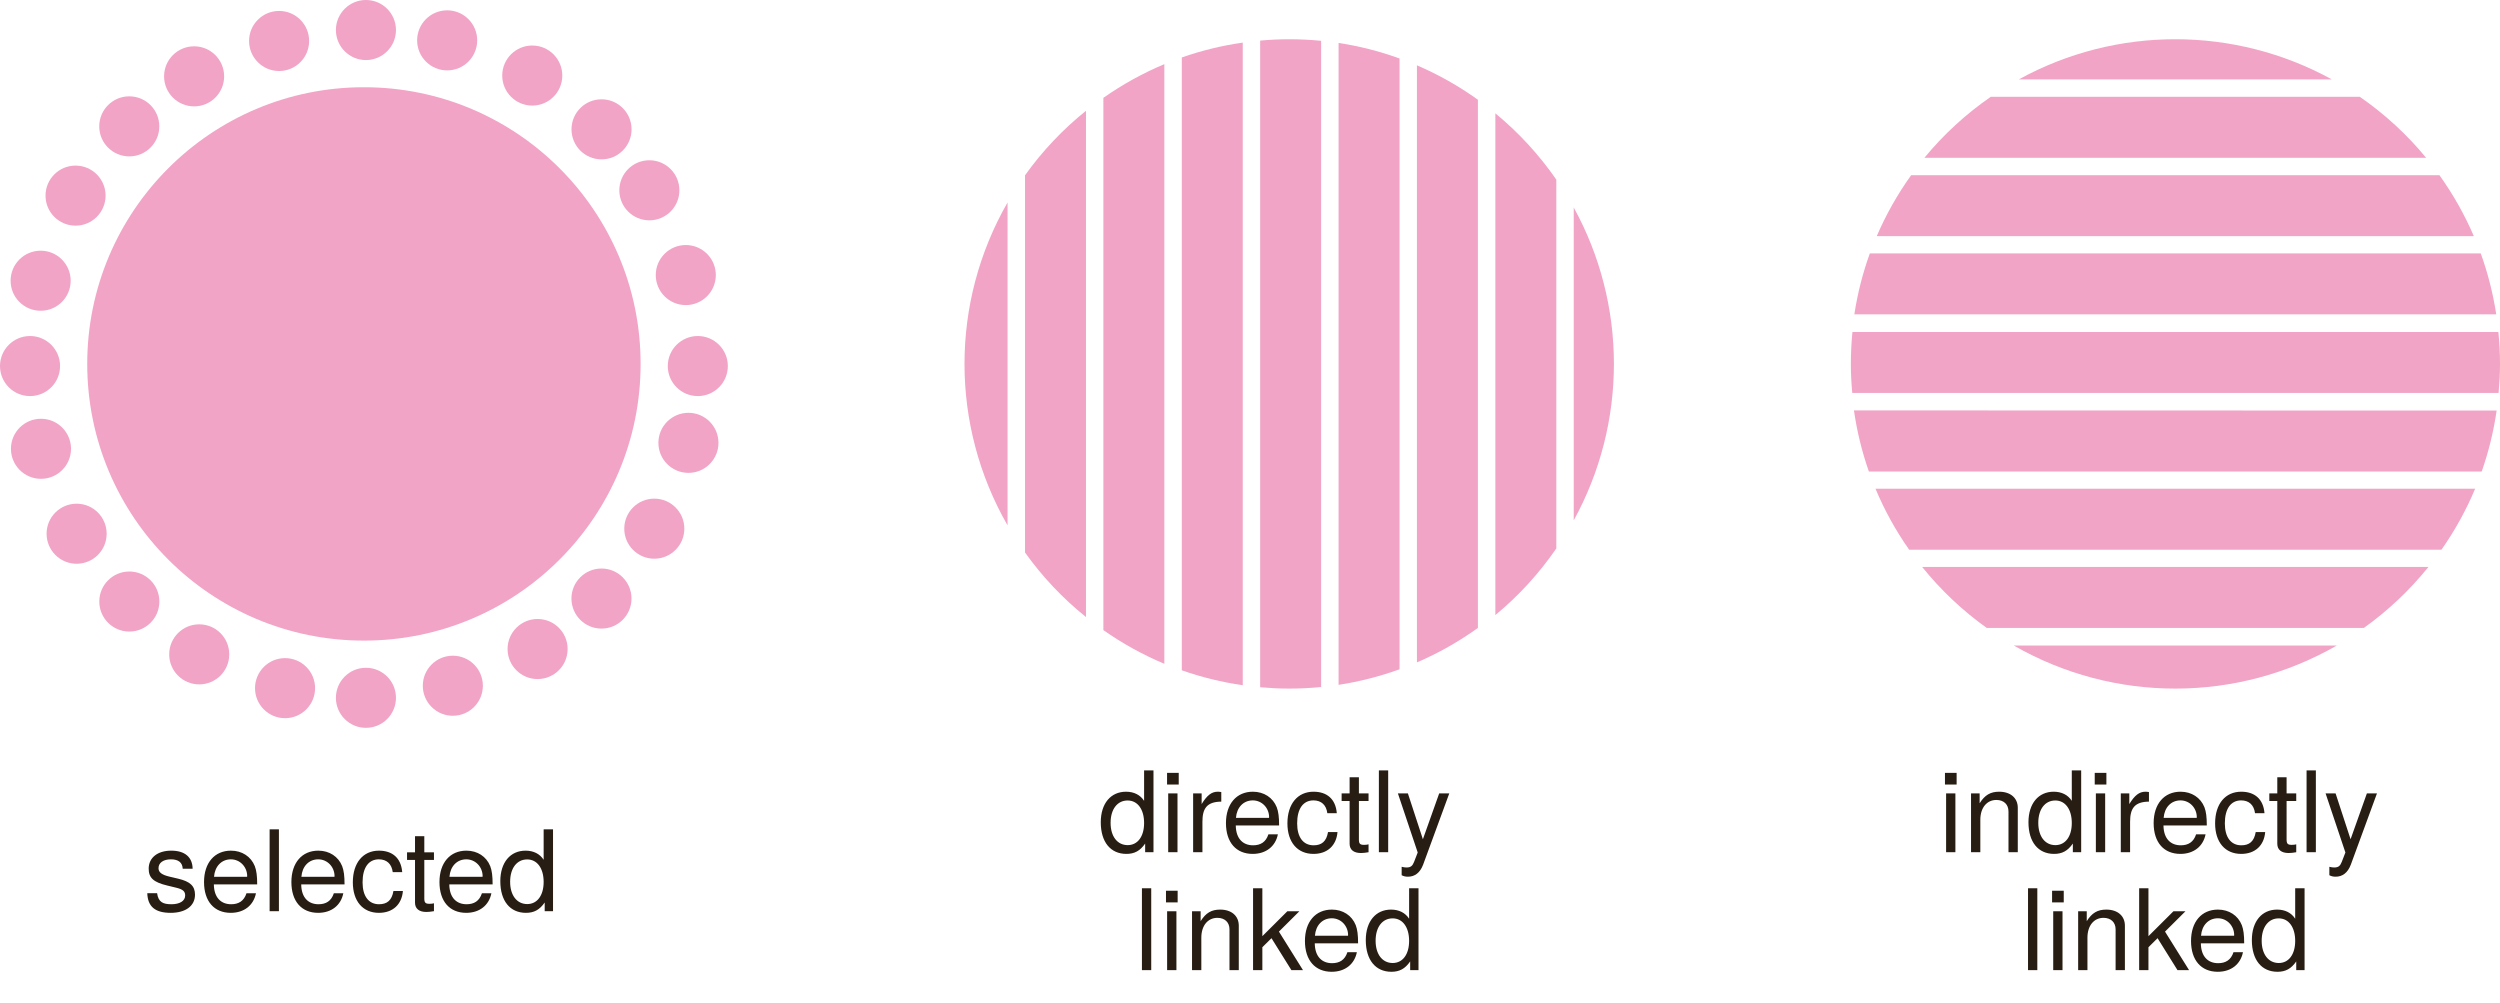
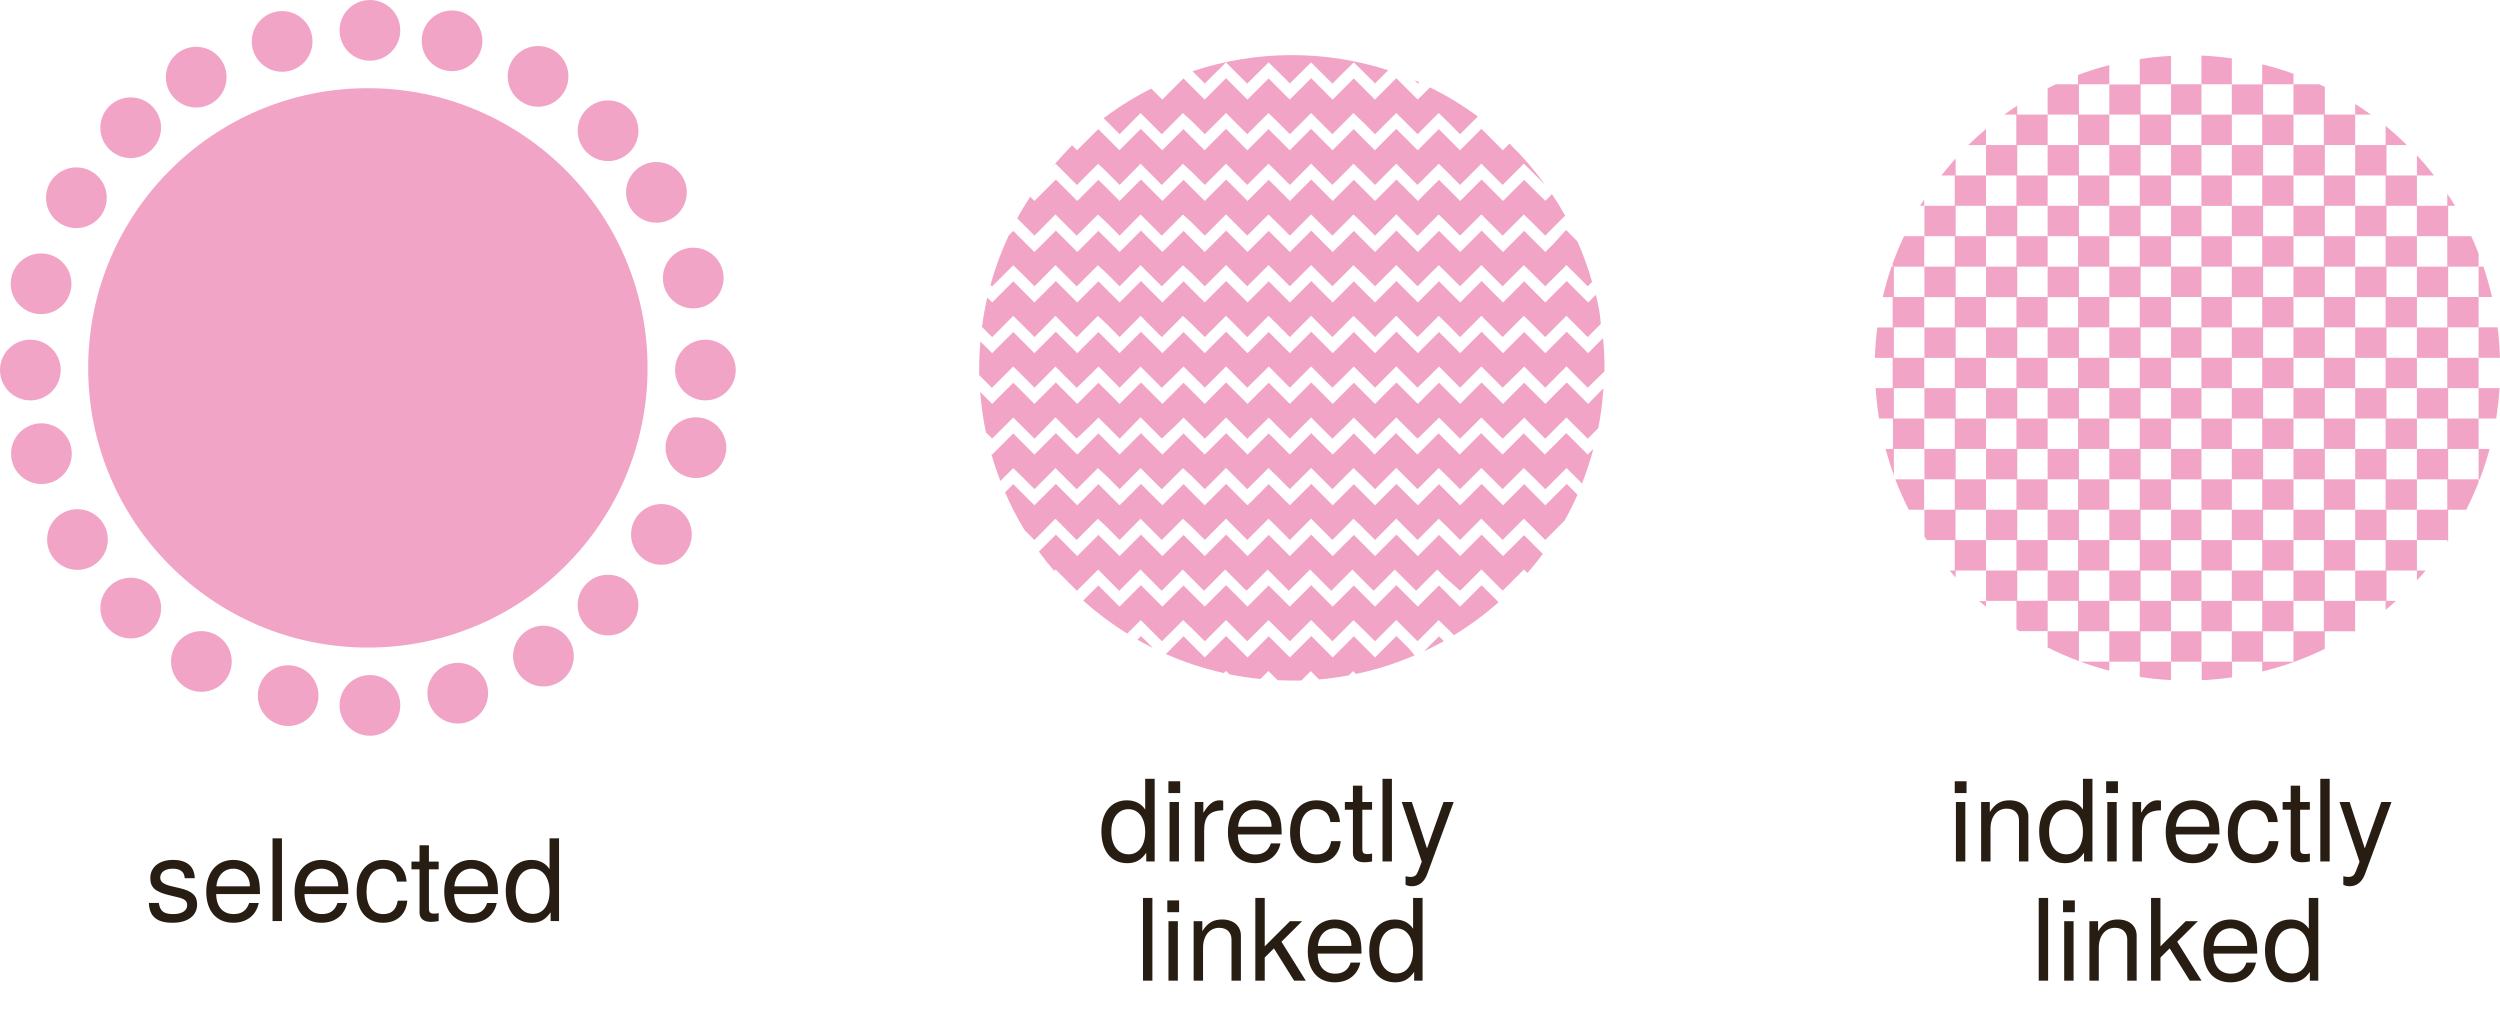
- <svg xmlns="http://www.w3.org/2000/svg" viewBox="0 0 445.36 178.56">
+ <svg xmlns="http://www.w3.org/2000/svg" viewBox="0 0 440.57 178.56">
  <defs>
-     <style>.cls-1,.cls-4{fill:#eb7dae;}.cls-1,.cls-3{opacity:0.7;}.cls-2{font-size:20px;fill:#271d12;font-family:HelveticaNeue-Medium, Helvetica Neue;}</style>
+     <style>.cls-1{fill:#eb7dae;opacity:0.7;}.cls-2{font-size:20px;fill:#271d12;font-family:HelveticaNeue-Medium, Helvetica Neue;}</style>
  </defs>
  <g id="レイヤー_2" data-name="レイヤー 2">
    <g id="レイヤー_1-2" data-name="レイヤー 1">
+       <rect class="cls-1" x="382.6" y="46.98" width="5.36" height="5.36" />
+       <rect class="cls-1" x="382.6" y="57.69" width="5.36" height="5.36" />
+       <rect class="cls-1" x="387.95" y="73.76" width="5.36" height="5.36" />
+       <rect class="cls-1" x="382.6" y="36.27" width="5.36" height="5.36" />
+       <rect class="cls-1" x="382.6" y="68.4" width="5.36" height="5.36" />
+       <rect class="cls-1" x="382.6" y="79.12" width="5.36" height="5.36" />
+       <path class="cls-1" d="M415.05,18.32V20.2h2.77C416.92,19.55,416,18.92,415.05,18.32Z" />
+       <path class="cls-1" d="M333.75,73.76V68.4h5.36V63.05h-5.36V57.69h5.36V52.34h-5.36V47h5.36V41.63h-3.57c-.72,1.54-1.37,3.13-2,4.75V47h-.21c-.59,1.75-1.11,3.54-1.53,5.36h1.74v5.35h-2.7a52.58,52.58,0,0,0-.43,5.36h3.13V68.4h-3c.12,1.81.32,3.6.6,5.36h2.45v5.36h-1.3c.43,1.57.91,3.12,1.46,4.64V79.12h5.36V73.76Z" />
+       <rect class="cls-1" x="382.6" y="25.56" width="5.36" height="5.36" />
+       <path class="cls-1" d="M425.93,27.39v3.53h3C428,29.7,427,28.52,425.93,27.39Z" />
+       <rect class="cls-1" x="387.95" y="84.47" width="5.36" height="5.36" />
+       <rect class="cls-1" x="387.95" y="52.34" width="5.36" height="5.36" />
+       <rect class="cls-1" x="382.6" y="100.54" width="5.36" height="5.36" />
+       <rect class="cls-1" x="387.95" y="63.05" width="5.36" height="5.36" />
+       <rect class="cls-1" x="387.95" y="105.89" width="5.36" height="5.36" />
+       <path class="cls-1" d="M393.31,10.29c-1.76-.25-3.55-.42-5.36-.5v5.06h5.36Z" />
+       <rect class="cls-1" x="387.95" y="95.18" width="5.36" height="5.36" />
+       <rect class="cls-1" x="382.6" y="14.85" width="5.36" height="5.36" />
+       <rect class="cls-1" x="387.95" y="41.63" width="5.36" height="5.36" />
+       <rect class="cls-1" x="387.95" y="20.2" width="5.36" height="5.36" />
+       <rect class="cls-1" x="387.95" y="30.92" width="5.36" height="5.36" />
+       <rect class="cls-1" x="382.6" y="89.83" width="5.36" height="5.36" />
+       <path class="cls-1" d="M398.83,111.25h5.35v-5.36h-5.35v-5.35h5.35V95.18h-5.35V89.83h5.35V84.47h-5.35V79.12h5.35V73.76h-5.35V68.4h5.35V63.05h-5.35V57.69h5.35V52.34h-5.35V47h5.35V41.63h-5.35V36.27h5.35V30.92h-5.35V25.56h5.35V20.2h-5.35V14.85h5.35V13a54.07,54.07,0,0,0-5.52-1.66v3.53h-5.35V20.2h5.35v5.36h-5.35v5.36h5.35v5.35h-5.35v5.36h5.35V47h-5.35v5.36h5.35v5.35h-5.35v5.36h5.35V68.4h-5.35v5.36h5.35v5.36h-5.35v5.35h5.35v5.36h-5.35v5.35h5.35v5.36h-5.35v5.35h5.35v5.36h-5.35v5.35h5.35v1.74a54.07,54.07,0,0,0,5.52-1.66v-.08h-5.35Z" />
+       <rect class="cls-1" x="382.6" y="111.25" width="5.36" height="5.36" />
+       <path class="cls-1" d="M371.72,118.19V116.6h-5.1C368.28,117.21,370,117.74,371.72,118.19Z" />
+       <path class="cls-1" d="M388,119.87c1.81-.08,3.6-.25,5.36-.5V116.6H388Z" />
+       <path class="cls-1" d="M350,106.93v-1h-1.2Z" />
+       <path class="cls-1" d="M334,84.47a55.94,55.94,0,0,0,2.38,5.36h2.7V84.47Z" />
+       <path class="cls-1" d="M409.7,100.54h5.35V95.18H409.7V89.83h5.35V84.47H409.7V79.12h5.35V73.76H409.7V68.4h5.35V63.05H409.7V57.69h5.35V52.34H409.7V47h5.35V41.63H409.7V36.27h5.35V30.92H409.7V25.56h5.35V20.2H409.7V15.31l-1-.46h-4.53V20.2h5.36v5.36h-5.36v5.36h5.36v5.35h-5.36v5.36h5.36V47h-5.36v5.36h5.36v5.35h-5.36v5.36h5.36V68.4h-5.36v5.36h5.36v5.36h-5.36v5.35h5.36v5.36h-5.36v5.35h5.36v5.36h-5.36v5.35h5.36v5.36h-5.36v5.35h.23a54.88,54.88,0,0,0,5.29-2.25v-3.1h5.35v-5.36H409.7Z" />
+       <path class="cls-1" d="M366.37,105.89v-5.35h5.35V95.18h-5.35V89.83h5.35V84.47h-5.35V79.12h5.35V73.76h-5.35V68.4h5.35V63.05h-5.35V57.69h5.35V52.34h-5.35V47h5.35V41.63h-5.35V36.27h5.35V30.92h-5.35V25.56h5.35V20.2h-5.35V14.85h5.35V11.47a54.26,54.26,0,0,0-5.51,1.74v1.64h-3.89c-.5.23-1,.46-1.47.71V20.2h5.36v5.36h-5.36v5.36h5.36v5.35h-5.36v5.36h5.36V47h-5.36v5.36h5.36v5.35h-5.36v5.36h5.36V68.4h-5.36v5.36h5.36v5.36h-5.36v5.35h5.36v5.36h-5.36v5.35h5.36v5.36h-5.36v5.35h5.36v5.36h-5.36v2.85a54.2,54.2,0,0,0,5.52,2.41v-5.26h5.35v-5.36Z" />
+       <path class="cls-1" d="M377.24,111.25h5.36v-5.36h-5.36v-5.35h5.36V95.18h-5.36V89.83h5.36V84.47h-5.36V79.12h5.36V73.76h-5.36V68.4h5.36V63.05h-5.36V57.69h5.36V52.34h-5.36V47h5.36V41.63h-5.36V36.27h5.36V30.92h-5.36V25.56h5.36V20.2h-5.36V14.85h5.36v-5a52.63,52.63,0,0,0-5.52.56v4.48h-5.36V20.2h5.36v5.36h-5.36v5.36h5.36v5.35h-5.36v5.36h5.36V47h-5.36v5.36h5.36v5.35h-5.36v5.36h5.36V68.4h-5.36v5.36h5.36v5.36h-5.36v5.35h5.36v5.36h-5.36v5.35h5.36v5.36h-5.36v5.35h5.36v5.36h-5.36v5.35h5.36v2.69a52.63,52.63,0,0,0,5.52.56V116.6h-5.36Z" />
+       <path class="cls-1" d="M439.18,52.34q-.65-2.73-1.54-5.36h-.84v5.36Z" />
+       <path class="cls-1" d="M440.57,63.05c-.06-1.81-.2-3.6-.43-5.36H436.8v5.36Z" />
+       <path class="cls-1" d="M338.38,36.27h.73V35.14C338.86,35.52,338.61,35.89,338.38,36.27Z" />
+       <path class="cls-1" d="M439.89,73.76c.28-1.76.48-3.55.6-5.36H436.8v5.36Z" />
+       <path class="cls-1" d="M435.49,41.63h-4.05V36.27h1.21c-.44-.72-.9-1.43-1.37-2.13v2.13h-5.35v5.36h5.35V47h-5.35v5.36h5.35v5.35h-5.35v5.36h5.35V68.4h-5.35v5.36h5.35v5.36h-5.35v5.35h5.35v5.36h-5.35v5.35h5.35v.34c.08-.11.14-.23.22-.34h-.06V89.83h3.18q1.2-2.37,2.18-4.85v-.51h-5.36V79.12h5.36V73.76h-5.36V68.4h5.36V63.05h-5.36V57.69h5.36V52.34h-5.36V47h5.36v-2.3C436.39,43.65,436,42.63,435.49,41.63Z" />
+       <path class="cls-1" d="M427.46,100.54h-1.53v1.73C426.45,101.71,427,101.13,427.46,100.54Z" />
+       <path class="cls-1" d="M420.57,89.83h5.36V84.47h-5.36V79.12h5.36V73.76h-5.36V68.4h5.36V63.05h-5.36V57.69h5.36V52.34h-5.36V47h5.36V41.63h-5.36V36.27h5.36V30.92h-5.36V25.56h3.59c-1.2-1.18-2.45-2.31-3.75-3.37v3.37h-5.36v5.36h5.36v5.35h-5.36v5.36h5.36V47h-5.36v5.36h5.36v5.35h-5.36v5.36h5.36V68.4h-5.36v5.36h5.36v5.36h-5.36v5.35h5.36v5.36h-5.36v5.35h5.36v5.36h-5.36v5.35h5.36v1.58c.62-.51,1.23-1,1.84-1.58h-1.68v-5.35h5.36V95.18h-5.36Z" />
+       <path class="cls-1" d="M437,84.47c.66-1.74,1.25-3.53,1.74-5.35H436.8v5.35Z" />
+       <path class="cls-1" d="M344.62,95.18V89.83H350V84.47h-5.36V79.12H350V73.76h-5.36V68.4H350V63.05h-5.36V57.69H350V52.34h-5.36V47H350V41.63h-5.36V36.27H350V30.92h-5.36v-3c-.87,1-1.71,2-2.52,3h2.36v5.35h-5.35v5.36h5.35V47h-5.35v5.36h5.35v5.35h-5.35v5.36h5.35V68.4h-5.35v5.36h5.35v5.36h-5.35v5.35h5.35v5.36h-5.35v4.69l.42.66h4.93v5.36h-.89c.34.41.69.82,1.05,1.22v-1.22H350V95.18Z" />
+       <path class="cls-1" d="M415.19,111.25h-.14v.08Z" />
+       <path class="cls-1" d="M346.87,25.56H350V22.73C348.91,23.64,347.87,24.58,346.87,25.56Z" />
+       <path class="cls-1" d="M355.5,105.89v-5.35h5.35V95.18H355.5V89.83h5.35V84.47H355.5V79.12h5.35V73.76H355.5V68.4h5.35V63.05H355.5V57.69h5.35V52.34H355.5V47h5.35V41.63H355.5V36.27h5.35V30.92H355.5V25.56h5.35V20.2H355.5V18.63c-.78.51-1.54,1-2.29,1.57h2.12v5.36H350v5.36h5.35v5.35H350v5.36h5.35V47H350v5.36h5.35v5.35H350v5.36h5.35V68.4H350v5.36h5.35v5.36H350v5.35h5.35v5.36H350v5.35h5.35v5.36H350v5.35h5.35v5l.51.33h5v-5.36Z" />
+       <path class="cls-1" d="M242.32,113l3.74-3.74,0,0,0,0,3.75,3.74,2.31-2.31,0,0,1.42-1.41h0L255,110.7v0l1.23,1.23a55.34,55.34,0,0,0,7.86-5.8l-.64-.64-2.36-2.36-2.36,2.36-1.42,1.42-1.41-1.42-2.32-2.31-2.31,2.31-1.41,1.42-1.42-1.42-2.36-2.36-2.36,2.36-1.41,1.42-1.42-1.42-2.31-2.31-2.31,2.31-1.42,1.42-1.42-1.42-2.35-2.36-2.36,2.36-1.42,1.42-1.41-1.42-2.32-2.31-2.31,2.31-1.42,1.42-1.41-1.42-2.36-2.36-2.36,2.36-1.41,1.42-1.42-1.42-2.31-2.31-2.32,2.31-1.41,1.42-1.42-1.42-2.36-2.36-2.35,2.36-1.42,1.42-1.41-1.42-2.32-2.31-2.31,2.31-.36.36a56.65,56.65,0,0,0,7.76,5.81l2.38-2.39,0,0,0,0,3.74,3.74,2.31-2.31v0l1.41-1.41h0L210,110.7l0,0,2.32,2.31,3.74-3.74,0,0,0,0,3.74,3.74,2.32-2.31,0,0,1.42-1.41h0L225,110.7v0l2.31,2.31,3.75-3.74,0,0,0,0,3.74,3.74,2.31-2.31v0l1.41-1.41h0L240,110.7l0,0Z" />
+       <path class="cls-1" d="M257.32,104.1l3.75-3.75,0,0,0,0,3.74,3.75,2.32-2.32h0l1.42-1.42v0l.63.62c.94-1.08,1.85-2.2,2.71-3.36l-1-1-2.31-2.31-2.31,2.31L264.87,98l-1.41-1.42-2.36-2.36-2.36,2.36L257.32,98l-1.41-1.42-2.32-2.31-2.31,2.31L249.87,98l-1.42-1.42-2.36-2.36-2.36,2.36L242.32,98l-1.42-1.42-2.31-2.31-2.31,2.31L234.86,98l-1.42-1.42-2.35-2.36-2.36,2.36L227.31,98l-1.41-1.42-2.32-2.31-2.31,2.31L219.85,98l-1.41-1.42-2.36-2.36-2.36,2.36L212.31,98l-1.42-1.42-2.31-2.31-2.32,2.31L204.85,98l-1.42-1.42-2.36-2.36-2.35,2.36L197.3,98l-1.41-1.42-2.32-2.31-2.31,2.31L189.84,98l-1.41-1.42-2.36-2.36-2.36,2.36-.63.63q1.29,1.76,2.7,3.41l.26-.26,0,0,0,0,3.74,3.75,2.32-2.32h0l1.42-1.42v0l0,0,1.41,1.42h0l2.31,2.32,3.74-3.75,0,0,0,0,3.74,3.75,2.31-2.32h0l1.41-1.42,0,0v0l1.42,1.42h0l2.32,2.32,3.74-3.75,0,0,0,0,3.74,3.75,2.32-2.32h0l1.42-1.42v0l0,0,1.41,1.42h0l2.31,2.32,3.75-3.75,0,0,0,0,3.74,3.75,2.31-2.32h0l1.41-1.42,0,0v0l1.42,1.42h0l2.32,2.32,3.74-3.75,0,0,0,0,3.75,3.75,2.31-2.32h0l1.42-1.42v0l0,0,1.41,1.42h0Z" />
+       <path class="cls-1" d="M276.1,85.28l-2.36,2.36-1.41,1.41-1.42-1.41-2.31-2.32-2.31,2.32-1.42,1.41-1.41-1.41-2.36-2.36-2.36,2.36-1.42,1.41-1.41-1.41-2.32-2.32-2.31,2.32-1.41,1.41-1.42-1.41-2.36-2.36-2.36,2.36-1.41,1.41-1.42-1.41-2.31-2.32-2.31,2.32-1.42,1.41-1.42-1.41-2.35-2.36-2.36,2.36-1.42,1.41-1.41-1.41-2.32-2.32-2.31,2.32-1.42,1.41-1.41-1.41-2.36-2.36-2.36,2.36-1.41,1.41-1.42-1.41-2.31-2.32-2.32,2.32-1.41,1.41-1.42-1.41-2.36-2.36-2.35,2.36-1.42,1.41-1.41-1.41-2.32-2.32-2.31,2.32-1.42,1.41-1.41-1.41-2.36-2.36-2.36,2.36-1.42,1.41-1.41-1.41-2.31-2.32-1.45,1.45a54.78,54.78,0,0,0,3.43,6.64l1.74,1.75L186,91.41l0,0,0,0,3.74,3.75,2.32-2.32h0l1.42-1.42v0l0,0L195,92.83h0l2.31,2.32L201,91.41l0,0,0,0,3.74,3.75,2.31-2.32h0l1.41-1.42,0,0v0L210,92.83h0l2.32,2.32,3.74-3.75,0,0,0,0,3.74,3.75,2.32-2.32h0l1.42-1.42v0l0,0L225,92.83h0l2.31,2.32,3.75-3.75,0,0,0,0,3.74,3.75,2.31-2.32h0l1.41-1.42,0,0v0L240,92.83h0l2.32,2.32,3.74-3.75,0,0,0,0,3.75,3.75,2.31-2.32h0l1.42-1.42v0l0,0L255,92.83h0l2.31,2.32,3.75-3.75,0,0,0,0,3.74,3.75,2.32-2.32h0l1.42-1.42v0L270,92.83h0l2.31,2.32,3.42-3.42c.82-1.47,1.58-3,2.27-4.54Z" />
+       <path class="cls-1" d="M185.38,29.52l.66-.67,0,0,0,0,3.74,3.75,2.32-2.32h0l1.42-1.42v0l0,0L195,30.27h0l2.31,2.32L201,28.85l0,0,0,0,3.74,3.75,2.31-2.32h0l1.41-1.42,0,0v0L210,30.27h0l2.32,2.32,3.74-3.75,0,0,0,0,3.74,3.75,2.32-2.32h0l1.42-1.42v0l0,0L225,30.27h0l2.31,2.32,3.75-3.75,0,0,0,0,3.74,3.75,2.31-2.32h0l1.41-1.42,0,0v0L240,30.27h0l2.32,2.32,3.74-3.75,0,0,0,0,3.75,3.75,2.31-2.32h0l1.42-1.42v0l0,0L255,30.27h0l2.31,2.32,3.75-3.75,0,0,0,0,3.74,3.75,2.32-2.32h0l1.42-1.42v0L270,30.27h0l2.31,2.32h0a56,56,0,0,0-6.29-7.28l-1.18,1.18-1.41-1.42-2.36-2.36-2.36,2.36-1.42,1.42-1.41-1.42-2.32-2.31-2.31,2.31-1.41,1.42-1.42-1.42-2.36-2.36-2.36,2.36-1.41,1.42-1.42-1.42-2.31-2.31-2.31,2.31-1.42,1.42-1.42-1.42-2.35-2.36-2.36,2.36-1.42,1.42-1.41-1.42-2.32-2.31-2.31,2.31-1.42,1.42-1.41-1.42-2.36-2.36-2.36,2.36-1.41,1.42-1.42-1.42-2.31-2.31-2.32,2.31-1.41,1.42-1.42-1.42-2.36-2.36-2.35,2.36-1.42,1.42-1.41-1.42-2.32-2.31-2.31,2.31-1.42,1.42-.87-.88Q187.08,27.49,185.38,29.52Z" />
+       <path class="cls-1" d="M195,21.33h0l2.31,2.32L201,19.92l0,0,0,0,3.74,3.74,2.31-2.32h0l1.41-1.41h0L210,21.33h0l2.32,2.32,3.74-3.74,0,0,0,0,3.74,3.74,2.32-2.32h0l1.42-1.41h0L225,21.33h0l2.31,2.32,3.75-3.74,0,0,0,0,3.74,3.74,2.31-2.32h0l1.41-1.41h0L240,21.33h0l2.32,2.32,3.74-3.74,0,0,0,0,3.75,3.74,2.31-2.32h0l1.42-1.41h0L255,21.33h0l2.31,2.32,3.12-3.12A53.83,53.83,0,0,0,252,15.4l-.74.74-1.41,1.41-1.42-1.41-2.36-2.36-2.36,2.36-1.41,1.41-1.42-1.41-2.31-2.32-2.31,2.32-1.42,1.41-1.42-1.41-2.35-2.36-2.36,2.36-1.42,1.41-1.41-1.41-2.32-2.32-2.31,2.32-1.42,1.41-1.41-1.41-2.36-2.36-2.36,2.36-1.41,1.41-1.42-1.41-2.31-2.32-2.32,2.32-1.41,1.41-1.42-1.41-.53-.53a55.34,55.34,0,0,0-8.4,5.22Z" />
+       <path class="cls-1" d="M248.45,114.45l-2.36-2.36-2.36,2.36-1.41,1.41-1.42-1.41-2.31-2.32-2.31,2.32-1.42,1.41-1.42-1.41-2.35-2.36-2.36,2.36-1.42,1.41-1.41-1.41-2.32-2.32-2.31,2.32-1.42,1.41-1.41-1.41-2.36-2.36-2.36,2.36-1.41,1.41-1.42-1.41-2.31-2.32-2.32,2.32-.8.81a55,55,0,0,0,10.21,3.35l.38-.38,0,0,0,0,.62.61c1.78.36,3.6.63,5.44.82h0l0,0,1.42-1.41h0l1.41,1.41v0l.21.21c.82,0,1.63.06,2.46.06.58,0,1.15,0,1.72,0l1.67-1.66,0,0,0,0,1.47,1.47c1.77-.16,3.51-.4,5.23-.72l.75-.75h0l.51.5a53.92,53.92,0,0,0,10.34-3.28Z" />
+       <path class="cls-1" d="M204.93,14.64l-.11,0,0,0Z" />
+       <path class="cls-1" d="M251.28,114.45l-.32.32c1.19-.56,2.35-1.15,3.49-1.78l-.86-.86Z" />
+       <path class="cls-1" d="M180,39.21h0l2.31,2.31L186,37.79l0,0,0,0,3.74,3.74,2.32-2.31h0l1.42-1.42h0L195,39.21h0l2.31,2.31L201,37.79l0,0,0,0,3.74,3.74,2.31-2.31h0l1.41-1.42h0L210,39.21h0l2.32,2.31,3.74-3.74,0,0,0,0,3.74,3.74,2.32-2.31h0l1.42-1.42h0L225,39.21h0l2.31,2.31,3.75-3.74,0,0,0,0,3.74,3.74,2.31-2.31h0l1.41-1.42h0L240,39.21h0l2.32,2.31,3.74-3.74,0,0,0,0,3.75,3.74,2.31-2.31h0l1.42-1.42h0L255,39.21h0l2.31,2.31,3.75-3.74,0,0,0,0,3.74,3.74,2.32-2.31h0l1.42-1.42h0L270,39.21h0l2.31,2.31L275.82,38c-.72-1.29-1.49-2.56-2.32-3.79l-1.17,1.18L270.91,34,268.6,31.7,266.29,34l-1.42,1.42L263.46,34l-2.36-2.36L258.74,34l-1.42,1.42L255.91,34l-2.32-2.31L251.28,34l-1.41,1.42L248.45,34l-2.36-2.36L243.73,34l-1.41,1.42L240.9,34l-2.31-2.31L236.28,34l-1.42,1.42L233.44,34l-2.35-2.36L228.73,34l-1.42,1.42L225.9,34l-2.32-2.31L221.27,34l-1.42,1.42L218.44,34l-2.36-2.36L213.72,34l-1.41,1.42L210.89,34l-2.31-2.31L206.26,34l-1.41,1.42L203.43,34l-2.36-2.36L198.72,34l-1.42,1.42L195.89,34l-2.32-2.31L191.26,34l-1.42,1.42L188.43,34l-2.36-2.36L183.71,34l-1.42,1.42-.74-.75c-.81,1.24-1.58,2.5-2.28,3.8Z" />
+       <path class="cls-1" d="M174.84,50.47l2.31-2.31v0l1.41-1.41h0L180,48.14l0,0,2.31,2.31L186,46.73l0,0,0,0,3.74,3.74,2.32-2.31,0,0,1.42-1.41h0L195,48.14v0l2.31,2.31L201,46.73l0,0,0,0,3.74,3.74,2.31-2.31v0l1.41-1.41h0L210,48.14l0,0,2.32,2.31,3.74-3.74,0,0,0,0,3.74,3.74,2.32-2.31,0,0,1.42-1.41h0L225,48.14v0l2.31,2.31,3.75-3.74,0,0,0,0,3.74,3.74,2.31-2.31v0l1.41-1.41h0L240,48.14l0,0,2.32,2.31,3.74-3.74,0,0,0,0,3.75,3.74,2.31-2.31,0,0,1.42-1.41h0L255,48.14v0l2.31,2.31,3.75-3.74,0,0,0,0,3.74,3.74,2.32-2.31,0,0,1.42-1.41h0L270,48.14v0l2.31,2.31,3.74-3.74,0,0,0,0,3.75,3.74.77-.77a54.31,54.31,0,0,0-2.59-7.15l-2-2L273.74,43l-1.41,1.41L270.91,43l-2.31-2.31L266.29,43l-1.42,1.41L263.46,43l-2.36-2.36L258.74,43l-1.42,1.41L255.91,43l-2.32-2.31L251.28,43l-1.41,1.41L248.45,43l-2.36-2.36L243.73,43l-1.41,1.41L240.9,43l-2.31-2.31L236.28,43l-1.42,1.41L233.44,43l-2.35-2.36L228.73,43l-1.42,1.41L225.9,43l-2.32-2.31L221.27,43l-1.42,1.41L218.44,43l-2.36-2.36L213.72,43l-1.41,1.41L210.89,43l-2.31-2.31L206.26,43l-1.41,1.41L203.43,43l-2.36-2.36L198.72,43l-1.42,1.41L195.89,43l-2.32-2.31L191.26,43l-1.42,1.41L188.43,43l-2.36-2.36L183.71,43l-1.42,1.41L180.88,43l-2.31-2.31-.79.78a54,54,0,0,0-3.23,8.76Z" />
+       <path class="cls-1" d="M200.44,112.73c.9.51,1.81,1,2.74,1.46l-2.11-2.1Z" />
+       <path class="cls-1" d="M279.88,62.24l-1.42-1.42-2.36-2.36-2.36,2.36-1.41,1.42-1.42-1.42-2.31-2.31-2.31,2.31-1.42,1.42-1.41-1.42-2.36-2.36-2.36,2.36-1.42,1.42-1.41-1.42-2.32-2.31-2.31,2.31-1.41,1.42-1.42-1.42-2.36-2.36-2.36,2.36-1.41,1.42-1.42-1.42-2.31-2.31-2.31,2.31-1.42,1.42-1.42-1.42-2.35-2.36-2.36,2.36-1.42,1.42-1.41-1.42-2.32-2.31-2.31,2.31-1.42,1.42-1.41-1.42-2.36-2.36-2.36,2.36-1.41,1.42-1.42-1.42-2.31-2.31-2.32,2.31-1.41,1.42-1.42-1.42-2.36-2.36-2.35,2.36-1.42,1.42-1.41-1.42-2.32-2.31-2.31,2.31-1.42,1.42-1.41-1.42-2.36-2.36-2.36,2.36-1.42,1.42-1.41-1.42-2.31-2.31-2.32,2.31-1.41,1.42-1.42-1.42-.65-.64c-.12,1.53-.21,3.08-.21,4.65,0,.43,0,.85,0,1.27l2.24,2.25L177.15,66h0l1.41-1.42,0,0v0L180,66h0l2.31,2.32L186,64.6l0,0,0,0,3.74,3.75L192.16,66h0l1.42-1.42v0l0,0L195,66h0l2.31,2.32L201,64.6l0,0,0,0,3.74,3.75L207.16,66h0l1.41-1.42,0,0v0L210,66h0l2.32,2.32,3.74-3.75,0,0,0,0,3.74,3.75L222.17,66h0l1.42-1.42v0l0,0L225,66h0l2.31,2.32,3.75-3.75,0,0,0,0,3.74,3.75L237.17,66h0l1.41-1.42,0,0v0L240,66h0l2.32,2.32,3.74-3.75,0,0,0,0,3.75,3.75L252.18,66h0l1.42-1.42v0l0,0L255,66h0l2.31,2.32,3.75-3.75,0,0,0,0,3.74,3.75L267.19,66h0l1.42-1.42v0L270,66h0l2.31,2.32,3.74-3.75,0,0,0,0,3.75,3.75L282.19,66h0l.57-.58c0-.2,0-.41,0-.61,0-1.76-.09-3.51-.26-5.23l-1.22,1.22Z" />
+       <path class="cls-1" d="M212.31,14.72,216.05,11l0,0,0,0,3.74,3.74,2.32-2.31,0,0L223.57,11h0L225,12.39v0l2.31,2.31L231.06,11l0,0,0,0,3.74,3.74,2.31-2.31v0L238.57,11h0L240,12.39l0,0,2.32,2.31,2.32-2.32a55.21,55.21,0,0,0-34.47.18Z" />
+       <path class="cls-1" d="M250.09,14.5l-.81-.37.59.59Z" />
+       <path class="cls-1" d="M272.33,86.22l3.74-3.74,0,0,0,0,2.73,2.72a54.51,54.51,0,0,0,2-6.1l-1,1-1.42-1.41-2.36-2.36-2.36,2.36-1.41,1.41-1.42-1.41-2.31-2.32-2.31,2.32-1.42,1.41-1.41-1.41-2.36-2.36-2.36,2.36-1.42,1.41-1.41-1.41-2.32-2.32-2.31,2.32-1.41,1.41-1.42-1.41-2.36-2.36-2.36,2.36-1.41,1.41L240.9,78.7l-2.31-2.32-2.31,2.32-1.42,1.41-1.42-1.41-2.35-2.36-2.36,2.36-1.42,1.41L225.9,78.7l-2.32-2.32-2.31,2.32-1.42,1.41-1.41-1.41-2.36-2.36-2.36,2.36-1.41,1.41-1.42-1.41-2.31-2.32-2.32,2.32-1.41,1.41-1.42-1.41-2.36-2.36-2.35,2.36-1.42,1.41-1.41-1.41-2.32-2.32-2.31,2.32-1.42,1.41-1.41-1.41-2.36-2.36-2.36,2.36-1.42,1.41-1.41-1.41-2.31-2.32-2.32,2.32-1.41,1.41-.15-.15q.69,2.45,1.61,4.8l.85-.85v0l1.41-1.41h0L180,83.89l0,0,2.31,2.31L186,82.48l0,0,0,0,3.74,3.74,2.32-2.31,0,0,1.42-1.41h0L195,83.89v0l2.31,2.31L201,82.48l0,0,0,0,3.74,3.74,2.31-2.31v0l1.41-1.41h0L210,83.89l0,0,2.32,2.31,3.74-3.74,0,0,0,0,3.74,3.74,2.32-2.31,0,0,1.42-1.41h0L225,83.89v0l2.31,2.31,3.75-3.74,0,0,0,0,3.74,3.74,2.31-2.31v0l1.41-1.41h0L240,83.89l0,0,2.32,2.31,3.74-3.74,0,0,0,0,3.75,3.74,2.31-2.31,0,0,1.42-1.41h0L255,83.89v0l2.31,2.31,3.75-3.74,0,0,0,0,3.74,3.74,2.32-2.31,0,0,1.42-1.41h0L270,83.89v0Z" />
+       <path class="cls-1" d="M281.24,51.94l-1.36,1.36-1.42-1.41-2.36-2.36-2.36,2.36-1.41,1.41-1.42-1.41-2.31-2.32-2.31,2.32-1.42,1.41-1.41-1.41-2.36-2.36-2.36,2.36-1.42,1.41-1.41-1.41-2.32-2.32-2.31,2.32-1.41,1.41-1.42-1.41-2.36-2.36-2.36,2.36-1.41,1.41-1.42-1.41-2.31-2.32-2.31,2.32-1.42,1.41-1.42-1.41-2.35-2.36-2.36,2.36-1.42,1.41-1.41-1.41-2.32-2.32-2.31,2.32-1.42,1.41-1.41-1.41-2.36-2.36-2.36,2.36-1.41,1.41-1.42-1.41-2.31-2.32-2.32,2.32-1.41,1.41-1.42-1.41-2.36-2.36-2.35,2.36L197.3,53.3l-1.41-1.41-2.32-2.32-2.31,2.32-1.42,1.41-1.41-1.41-2.36-2.36-2.36,2.36-1.42,1.41-1.41-1.41-2.31-2.32-2.32,2.32-1.41,1.41-.86-.86q-.58,2.55-.93,5.18l1.79,1.79,2.31-2.32h0l1.41-1.42,0,0v0L180,57.08h0l2.31,2.32L186,55.66l0,0,0,0,3.74,3.75,2.32-2.32h0l1.42-1.42v0l0,0L195,57.08h0l2.31,2.32L201,55.66l0,0,0,0,3.74,3.75,2.31-2.32h0l1.41-1.42,0,0v0L210,57.08h0l2.32,2.32,3.74-3.75,0,0,0,0,3.74,3.75,2.32-2.32h0l1.42-1.42v0l0,0L225,57.08h0l2.31,2.32,3.75-3.75,0,0,0,0,3.74,3.75,2.31-2.32h0l1.41-1.42,0,0v0L240,57.08h0l2.32,2.32,3.74-3.75,0,0,0,0,3.75,3.75,2.31-2.32h0l1.42-1.42v0l0,0L255,57.08h0l2.31,2.32,3.75-3.75,0,0,0,0,3.74,3.75,2.32-2.32h0l1.42-1.42v0L270,57.08h0l2.31,2.32,3.74-3.75,0,0,0,0,3.75,3.75,2.31-2.32h0l0,0C282,55.32,281.64,53.62,281.24,51.94Z" />
+       <path class="cls-1" d="M279.88,71.18l-1.42-1.42L276.1,67.4l-2.36,2.36-1.41,1.42-1.42-1.42-2.31-2.31-2.31,2.31-1.42,1.42-1.41-1.42L261.1,67.4l-2.36,2.36-1.42,1.42-1.41-1.42-2.32-2.31-2.31,2.31-1.41,1.42-1.42-1.42-2.36-2.36-2.36,2.36-1.41,1.42-1.42-1.42-2.31-2.31-2.31,2.31-1.42,1.42-1.42-1.42-2.35-2.36-2.36,2.36-1.42,1.42-1.41-1.42-2.32-2.31-2.31,2.31-1.42,1.42-1.41-1.42-2.36-2.36-2.36,2.36-1.41,1.42-1.42-1.42-2.31-2.31-2.32,2.31-1.41,1.42-1.42-1.42-2.36-2.36-2.35,2.36-1.42,1.42-1.41-1.42-2.32-2.31-2.31,2.31-1.42,1.42-1.41-1.42-2.36-2.36-2.36,2.36-1.42,1.42-1.41-1.42-2.31-2.31-2.32,2.31-1.41,1.42-1.42-1.42-.68-.68a57.12,57.12,0,0,0,1,7.11l1.1,1.09L177.15,75v0l1.41-1.41h0L180,75l0,0,2.31,2.31L186,73.54l0,0,0,0,3.74,3.74L192.16,75l0,0,1.42-1.41h0L195,75v0l2.31,2.31L201,73.54l0,0,0,0,3.74,3.74L207.16,75v0l1.41-1.41h0L210,75l0,0,2.32,2.31,3.74-3.74,0,0,0,0,3.74,3.74L222.17,75l0,0,1.42-1.41h0L225,75v0l2.31,2.31,3.75-3.74,0,0,0,0,3.74,3.74L237.17,75v0l1.41-1.41h0L240,75l0,0,2.32,2.31,3.74-3.74,0,0,0,0,3.75,3.74L252.18,75l0,0,1.42-1.41h0L255,75v0l2.31,2.31,3.75-3.74,0,0,0,0,3.74,3.74L267.19,75l0,0,1.42-1.41h0L270,75v0l2.31,2.31,3.74-3.74,0,0,0,0,3.75,3.74,1.86-1.86a53.94,53.94,0,0,0,.9-7l-1.35,1.35Z" />
      <circle class="cls-1" cx="64.83" cy="64.83" r="49.29" />
      <circle class="cls-1" cx="124.31" cy="65.21" r="5.35" />
      <circle class="cls-1" cx="5.35" cy="65.21" r="5.35" />
      <circle class="cls-1" cx="65.19" cy="124.31" r="5.35" />
      <circle class="cls-1" cx="65.19" cy="5.35" r="5.35" />
      <circle class="cls-1" cx="107.16" cy="23.04" r="5.35" />
      <circle class="cls-1" cx="23.04" cy="107.16" r="5.35" />
      <circle class="cls-1" cx="107.15" cy="106.63" r="5.35" />
      <circle class="cls-1" cx="23.03" cy="22.51" r="5.35" />
      <circle class="cls-1" cx="94.82" cy="13.46" r="5.35" />
      <circle class="cls-1" cx="35.49" cy="116.57" r="5.35" />
      <circle class="cls-1" cx="116.56" cy="94.18" r="5.35" />
      <circle class="cls-1" cx="13.46" cy="34.85" r="5.35" />
      <circle class="cls-1" cx="49.72" cy="7.3" r="5.35" />
      <circle class="cls-1" cx="80.67" cy="122.16" r="5.35" />
      <circle class="cls-1" cx="122.17" cy="49" r="5.35" />
      <circle class="cls-1" cx="7.3" cy="79.95" r="5.35" />
      <circle class="cls-1" cx="79.66" cy="7.19" r="5.35" />
      <circle class="cls-1" cx="50.78" cy="122.59" r="5.35" />
      <circle class="cls-1" cx="122.64" cy="78.89" r="5.35" />
      <circle class="cls-1" cx="7.24" cy="50.01" r="5.35" />
      <circle class="cls-1" cx="34.58" cy="13.6" r="5.35" />
      <circle class="cls-1" cx="95.77" cy="115.62" r="5.35" />
      <circle class="cls-1" cx="115.68" cy="33.9" r="5.35" />
      <circle class="cls-1" cx="13.65" cy="95.08" r="5.35" />
      <text class="cls-2" transform="translate(25.55 162.32)">selected</text>
-       <g class="cls-3">
-         <path class="cls-4" d="M196.56,112.25a57.57,57.57,0,0,0,10.86,6V11.43a57.57,57.57,0,0,0-10.86,6Z" />
-         <path class="cls-4" d="M221.39,7.59a56.86,56.86,0,0,0-10.86,2.65V119.41a57.63,57.63,0,0,0,10.86,2.66Z" />
-         <path class="cls-4" d="M263.28,17.77a57.59,57.59,0,0,0-10.86-6.13V118a57.64,57.64,0,0,0,10.86-6.14Z" />
-         <path class="cls-4" d="M238.46,122a57.84,57.84,0,0,0,10.86-2.77V10.42a57.08,57.08,0,0,0-10.86-2.77Z" />
-         <path class="cls-4" d="M235.35,7.27c-1.87-.18-3.76-.28-5.68-.28-1.75,0-3.47.09-5.18.24v115.2c1.71.15,3.43.24,5.18.24,1.92,0,3.81-.1,5.68-.28Z" />
-         <path class="cls-4" d="M179.49,36.07a57.76,57.76,0,0,0,0,57.52Z" />
-         <path class="cls-4" d="M280.35,92.7a57.82,57.82,0,0,0,0-55.74Z" />
-         <path class="cls-4" d="M277.25,32a58.31,58.31,0,0,0-10.86-11.81v89.38A58.1,58.1,0,0,0,277.25,97.7Z" />
-         <path class="cls-4" d="M193.46,19.74A57.73,57.73,0,0,0,182.6,31.23V98.42a57.52,57.52,0,0,0,10.86,11.5Z" />
-       </g>
-       <text class="cls-2" transform="translate(195.58 151.82)">directly<tspan x="6.49" y="21">linked</tspan>
+       <text class="cls-2" transform="translate(193.58 151.82)">directly<tspan x="6.49" y="21">linked</tspan>
      </text>
-       <g class="cls-3">
-         <path class="cls-4" d="M434.93,97.93a57.87,57.87,0,0,0,6-10.86H334.11a57.31,57.31,0,0,0,6,10.86Z" />
-         <path class="cls-4" d="M330.27,73.11A57.63,57.63,0,0,0,332.93,84H442.1a57.63,57.63,0,0,0,2.66-10.86Z" />
-         <path class="cls-4" d="M340.46,31.21a57.91,57.91,0,0,0-6.13,10.86H440.7a57.91,57.91,0,0,0-6.13-10.86Z" />
-         <path class="cls-4" d="M444.69,56a57.82,57.82,0,0,0-2.76-10.86H333.1A57.82,57.82,0,0,0,330.34,56Z" />
-         <path class="cls-4" d="M330,59.14c-.18,1.87-.28,3.77-.28,5.69,0,1.74.09,3.47.25,5.17H445.11c.15-1.7.25-3.43.25-5.17a56.3,56.3,0,0,0-.29-5.69Z" />
-         <path class="cls-4" d="M358.75,115a57.77,57.77,0,0,0,57.53,0Z" />
-         <path class="cls-4" d="M415.39,14.14a57.91,57.91,0,0,0-55.75,0Z" />
-         <path class="cls-4" d="M354.64,17.25a58.07,58.07,0,0,0-11.82,10.86H432.2a58,58,0,0,0-11.81-10.86Z" />
-         <path class="cls-4" d="M342.42,101a58.35,58.35,0,0,0,11.5,10.86h67.19A58.35,58.35,0,0,0,432.61,101Z" />
-       </g>
-       <text class="cls-2" transform="translate(345.28 151.82)">indirectly<tspan x="14.64" y="21">linked</tspan>
+       <text class="cls-2" transform="translate(343.28 151.82)">indirectly<tspan x="14.64" y="21">linked</tspan>
      </text>
    </g>
  </g>
</svg>
